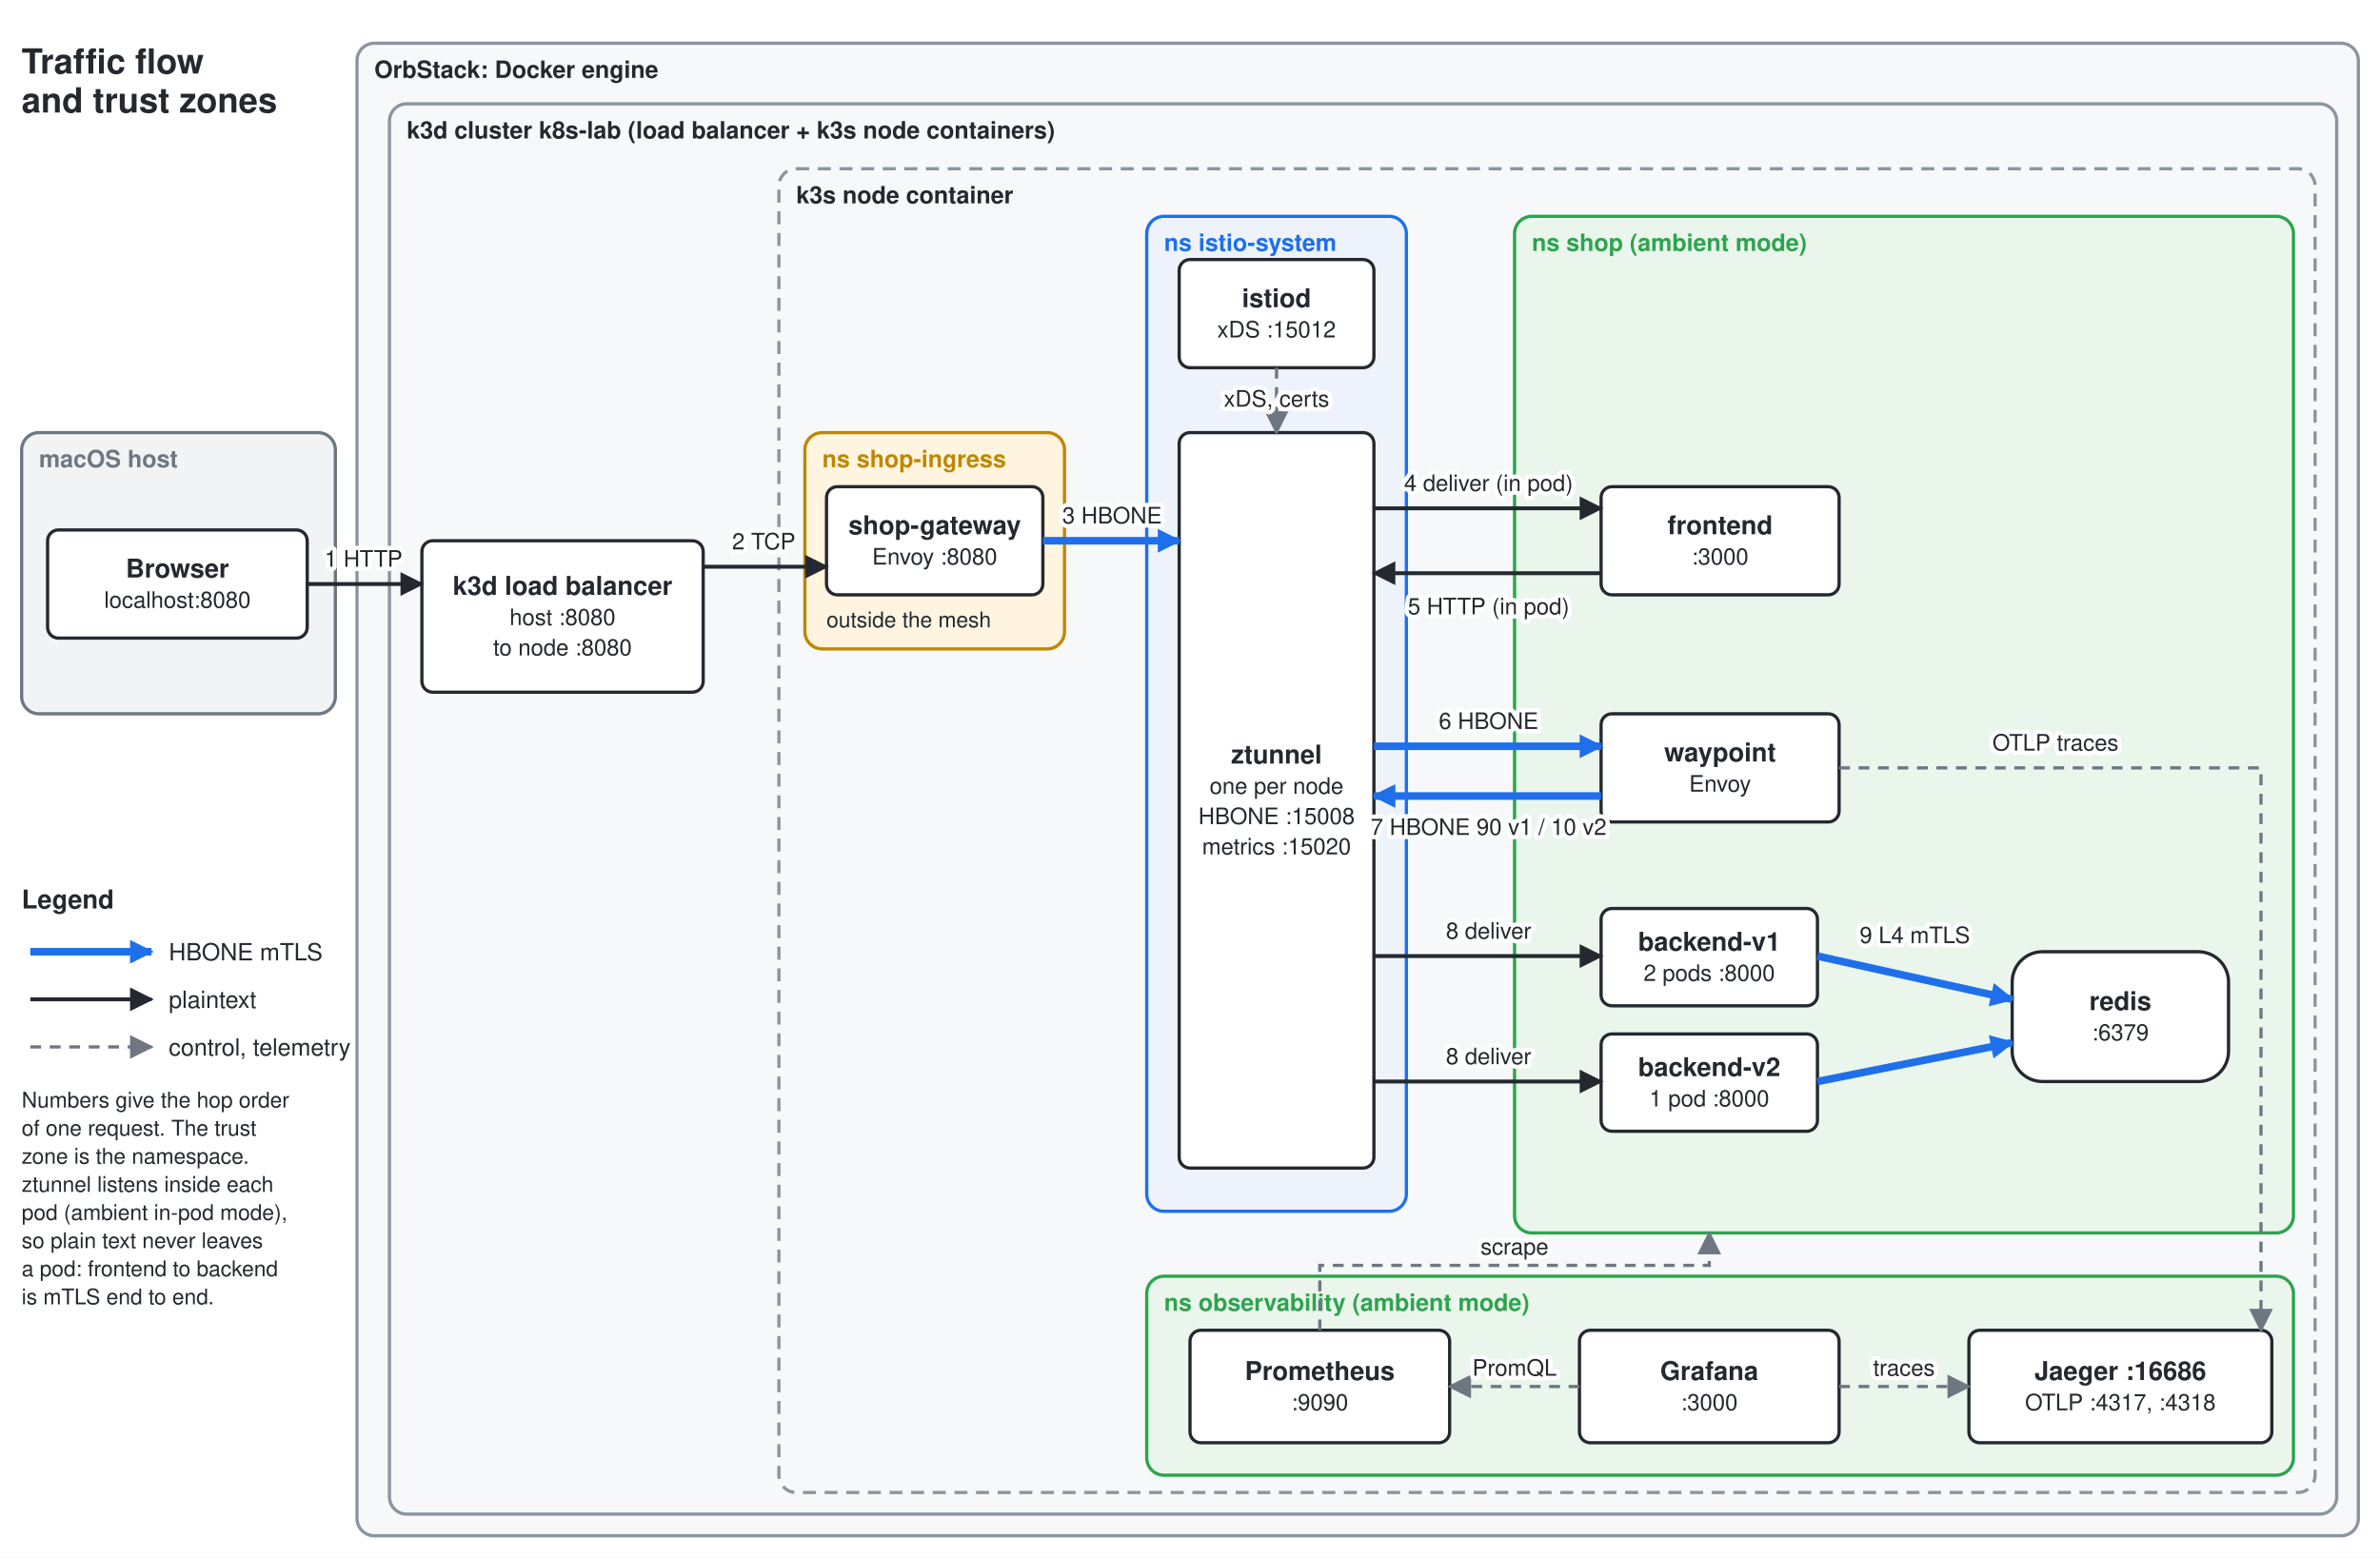
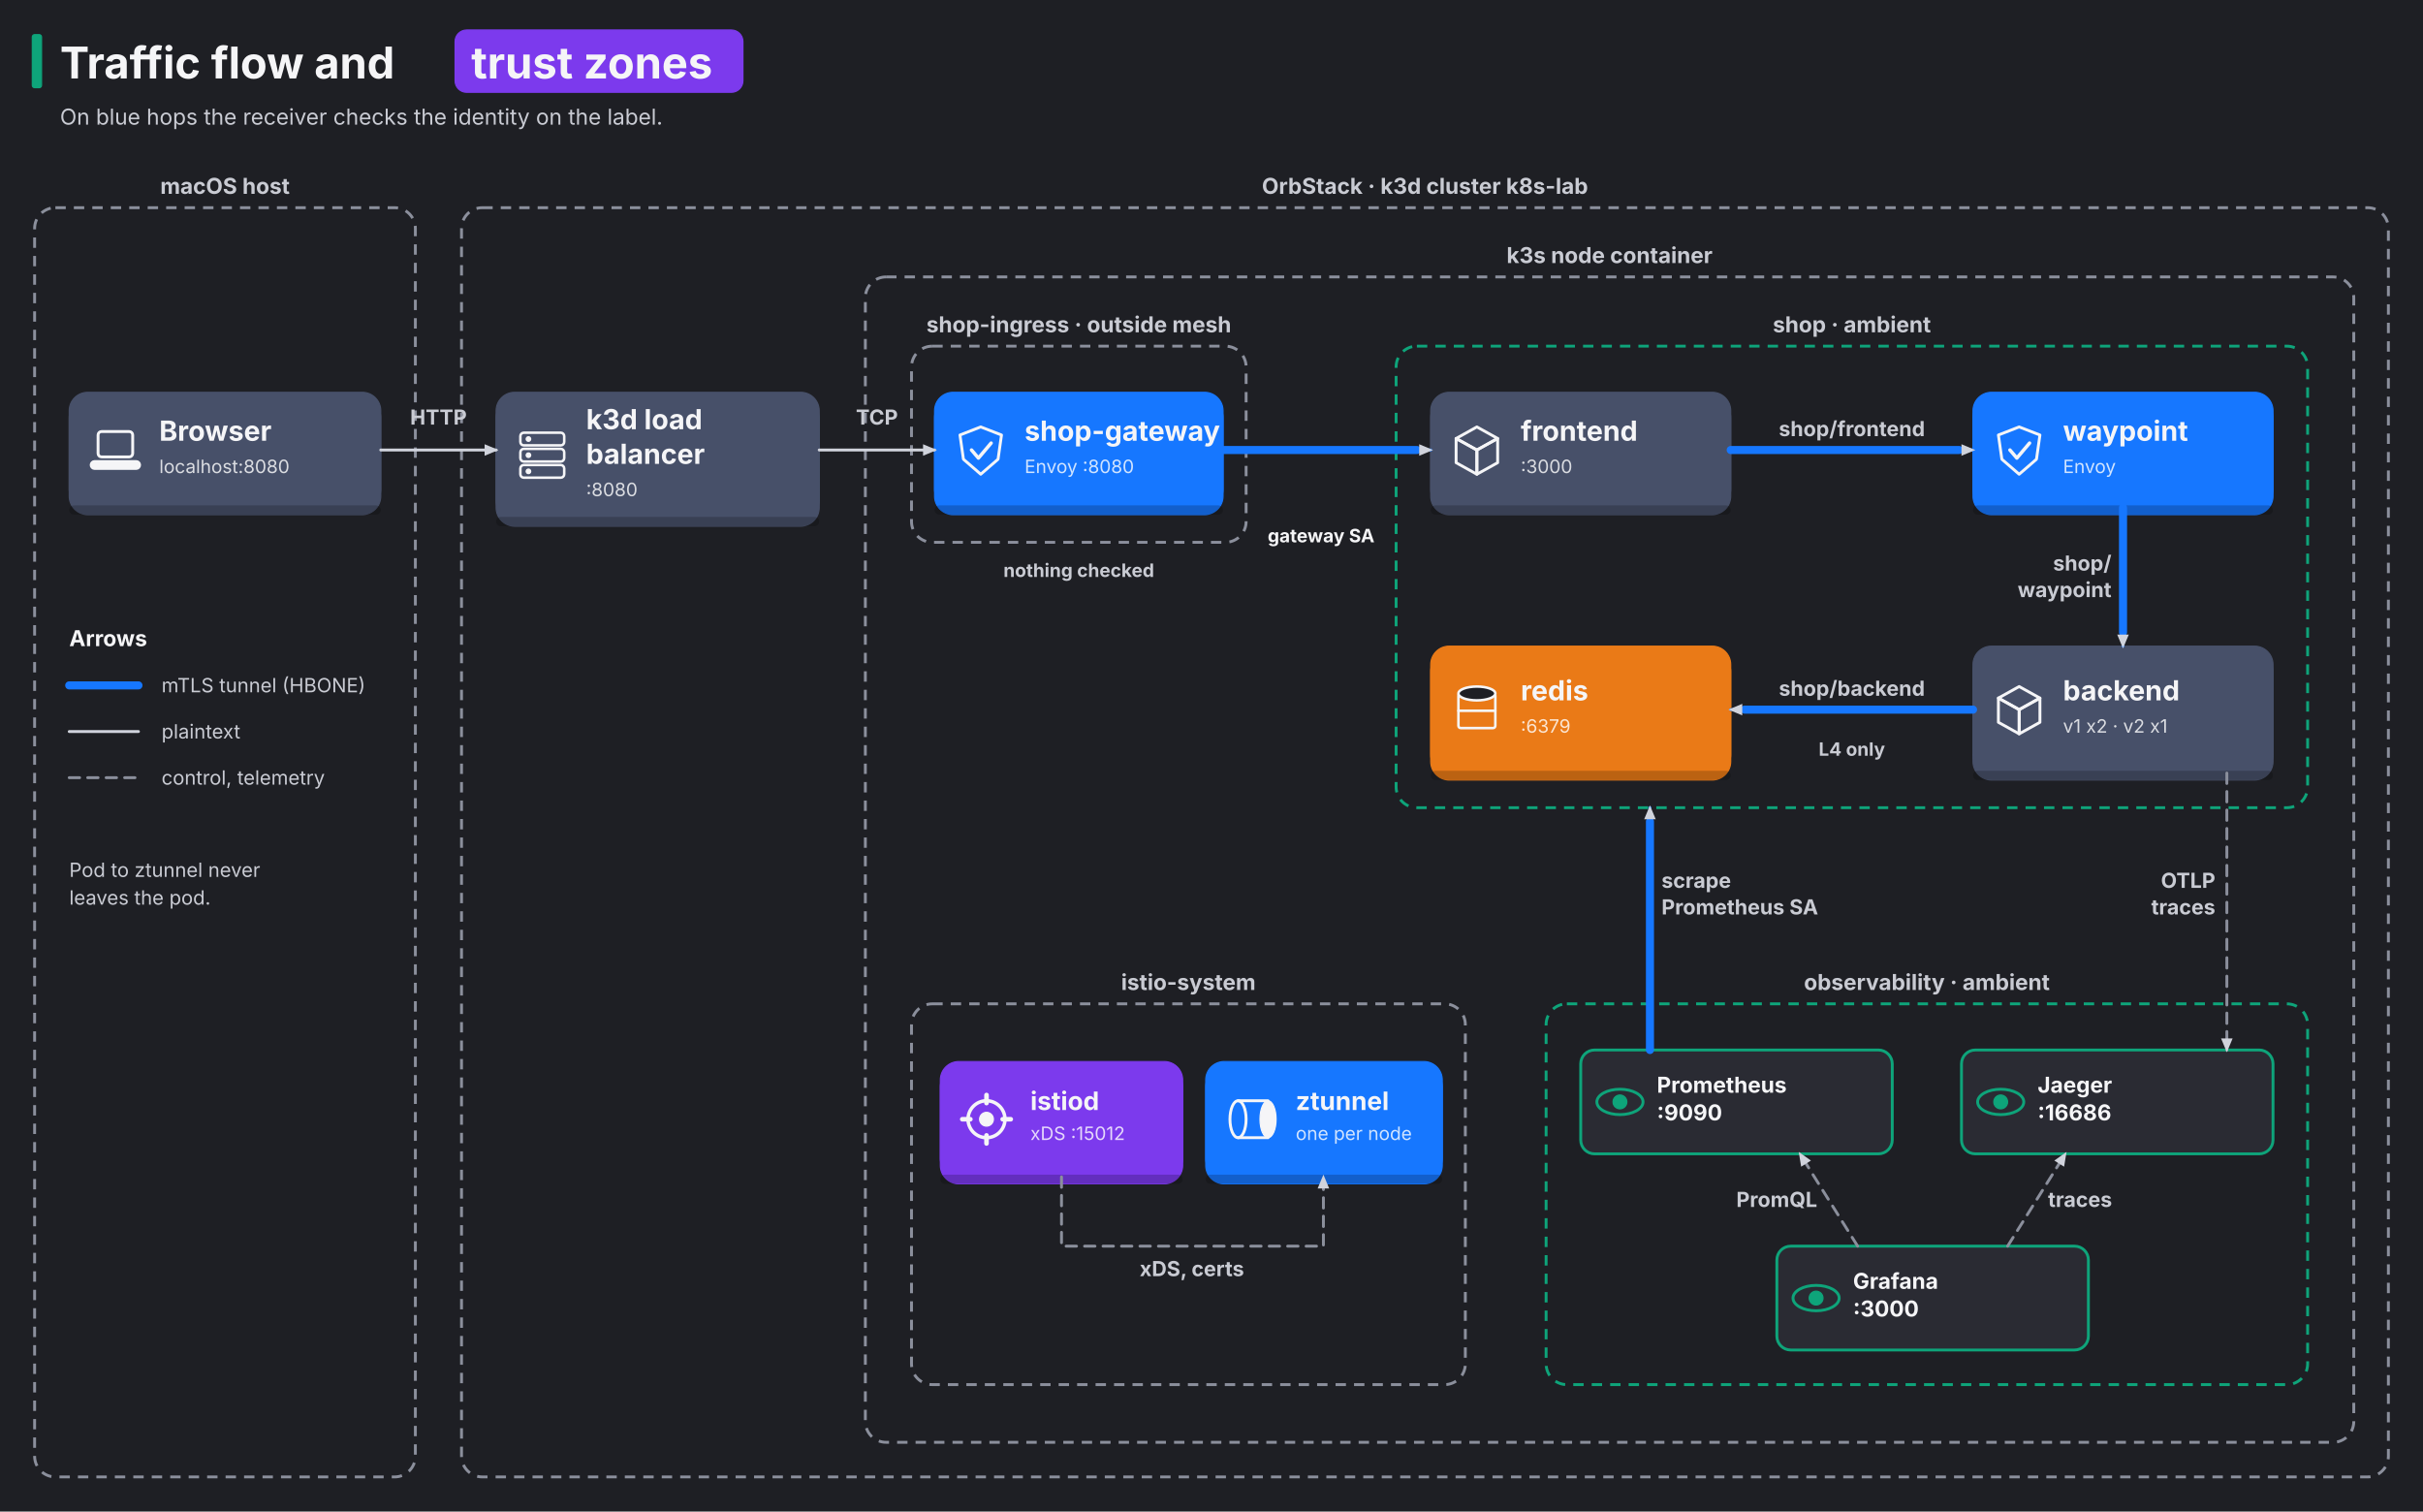
- <svg xmlns="http://www.w3.org/2000/svg" viewBox="0 0 1100 720" width="1100" height="720" role="img" aria-labelledby="t d" font-family="-apple-system, Helvetica, Arial, sans-serif">
+ <svg xmlns="http://www.w3.org/2000/svg" width="2100" height="1310" viewBox="0 0 2100 1310" font-family="Inter, -apple-system, 'Segoe UI', Helvetica, Arial, sans-serif">
+   <rect width="2100" height="1310" fill="#1e1f24" />
  <defs>
-     <marker id="a-mtls" viewBox="0 0 10 10" refX="9" refY="5" markerUnits="userSpaceOnUse" markerWidth="11" markerHeight="11" orient="auto-start-reverse">
-       <path d="M0,0 L10,5 L0,10 z" fill="#1f6feb" />
-     </marker>
-     <marker id="a-plain" viewBox="0 0 10 10" refX="9" refY="5" markerUnits="userSpaceOnUse" markerWidth="11" markerHeight="11" orient="auto-start-reverse">
-       <path d="M0,0 L10,5 L0,10 z" fill="#24292f" />
-     </marker>
-     <marker id="a-tele" viewBox="0 0 10 10" refX="9" refY="5" markerUnits="userSpaceOnUse" markerWidth="11" markerHeight="11" orient="auto-start-reverse">
-       <path d="M0,0 L10,5 L0,10 z" fill="#6e7781" />
+     <marker id="h" markerWidth="12" markerHeight="10" refX="10" refY="5" orient="auto" markerUnits="userSpaceOnUse">
+       <path d="M0,0 L12,5 L0,10 z" fill="#d0d3dc" />
    </marker>
  </defs>
-   <rect width="1100" height="720" fill="#ffffff" />
-   <rect x="165" y="20" width="925" height="690" rx="8" fill="#f6f8fa" stroke="#8c959f" stroke-width="1.5" />
-   <text x="173" y="36" font-size="11" font-weight="700" fill="#24292f">OrbStack: Docker engine</text>
-   <rect x="180" y="48" width="900" height="652" rx="8" fill="#f6f8fa" stroke="#8c959f" stroke-width="1.5" />
-   <text x="188" y="64" font-size="11" font-weight="700" fill="#24292f">k3d cluster k8s-lab (load balancer + k3s node containers)</text>
-   <rect x="360" y="78" width="710" height="612" rx="8" fill="#f6f8fa" stroke="#8c959f" stroke-width="1.5" stroke-dasharray="6 4" />
-   <text x="368" y="94" font-size="11" font-weight="700" fill="#24292f">k3s node container</text>
-   <rect x="10" y="200" width="145" height="130" rx="8" fill="#f1f3f5" stroke="#6e7781" stroke-width="1.5" />
-   <text x="18" y="216" font-size="11" font-weight="700" fill="#6e7781">macOS host</text>
-   <rect x="372" y="200" width="120" height="100" rx="8" fill="#fff4e0" stroke="#bf8700" stroke-width="1.5" />
-   <text x="380" y="216" font-size="11" font-weight="700" fill="#bf8700">ns shop-ingress</text>
-   <rect x="530" y="100" width="120" height="460" rx="8" fill="#eef3fb" stroke="#1f6feb" stroke-width="1.5" />
-   <text x="538" y="116" font-size="11" font-weight="700" fill="#1f6feb">ns istio-system</text>
-   <rect x="700" y="100" width="360" height="470" rx="8" fill="#eaf5ec" stroke="#2da44e" stroke-width="1.5" />
-   <text x="708" y="116" font-size="11" font-weight="700" fill="#2da44e">ns shop (ambient mode)</text>
-   <rect x="530" y="590" width="530" height="92" rx="8" fill="#eaf5ec" stroke="#2da44e" stroke-width="1.5" />
-   <text x="538" y="606" font-size="11" font-weight="700" fill="#2da44e">ns observability (ambient mode)</text>
-   <rect x="22" y="245" width="120" height="50" rx="5" fill="#fff" stroke="#24292f" stroke-width="1.5" />
-   <text x="82.0" y="267.0" font-size="12" font-weight="700" text-anchor="middle" fill="#24292f">Browser</text>
-   <text x="82.0" y="281.0" font-size="10.5" font-weight="400" text-anchor="middle" fill="#24292f">localhost:8080</text>
-   <rect x="195" y="250" width="130" height="70" rx="5" fill="#fff" stroke="#24292f" stroke-width="1.5" />
-   <text x="260.0" y="275.0" font-size="12" font-weight="700" text-anchor="middle" fill="#24292f">k3d load balancer</text>
-   <text x="260.0" y="289.0" font-size="10.5" font-weight="400" text-anchor="middle" fill="#24292f">host :8080</text>
-   <text x="260.0" y="303.0" font-size="10.5" font-weight="400" text-anchor="middle" fill="#24292f">to node :8080</text>
-   <rect x="382" y="225" width="100" height="50" rx="5" fill="#fff" stroke="#24292f" stroke-width="1.5" />
-   <text x="432.0" y="247.0" font-size="12" font-weight="700" text-anchor="middle" fill="#24292f">shop-gateway</text>
-   <text x="432.0" y="261.0" font-size="10.5" font-weight="400" text-anchor="middle" fill="#24292f">Envoy :8080</text>
-   <rect x="545" y="120" width="90" height="50" rx="5" fill="#fff" stroke="#24292f" stroke-width="1.5" />
-   <text x="590.0" y="142.0" font-size="12" font-weight="700" text-anchor="middle" fill="#24292f">istiod</text>
-   <text x="590.0" y="156.0" font-size="10.5" font-weight="400" text-anchor="middle" fill="#24292f">xDS :15012</text>
-   <rect x="545" y="200" width="90" height="340" rx="5" fill="#fff" stroke="#24292f" stroke-width="1.5" />
-   <text x="590.0" y="353.0" font-size="12" font-weight="700" text-anchor="middle" fill="#24292f">ztunnel</text>
-   <text x="590.0" y="367.0" font-size="10.5" font-weight="400" text-anchor="middle" fill="#24292f">one per node</text>
-   <text x="590.0" y="381.0" font-size="10.5" font-weight="400" text-anchor="middle" fill="#24292f">HBONE :15008</text>
-   <text x="590.0" y="395.0" font-size="10.5" font-weight="400" text-anchor="middle" fill="#24292f">metrics :15020</text>
-   <rect x="740" y="225" width="110" height="50" rx="5" fill="#fff" stroke="#24292f" stroke-width="1.5" />
-   <text x="795.0" y="247.0" font-size="12" font-weight="700" text-anchor="middle" fill="#24292f">frontend</text>
-   <text x="795.0" y="261.0" font-size="10.5" font-weight="400" text-anchor="middle" fill="#24292f">:3000</text>
-   <rect x="740" y="330" width="110" height="50" rx="5" fill="#fff" stroke="#24292f" stroke-width="1.5" />
-   <text x="795.0" y="352.0" font-size="12" font-weight="700" text-anchor="middle" fill="#24292f">waypoint</text>
-   <text x="795.0" y="366.0" font-size="10.5" font-weight="400" text-anchor="middle" fill="#24292f">Envoy</text>
-   <rect x="740" y="420" width="100" height="45" rx="5" fill="#fff" stroke="#24292f" stroke-width="1.5" />
-   <text x="790.0" y="439.5" font-size="12" font-weight="700" text-anchor="middle" fill="#24292f">backend-v1</text>
-   <text x="790.0" y="453.5" font-size="10.5" font-weight="400" text-anchor="middle" fill="#24292f">2 pods :8000</text>
-   <rect x="740" y="478" width="100" height="45" rx="5" fill="#fff" stroke="#24292f" stroke-width="1.5" />
-   <text x="790.0" y="497.5" font-size="12" font-weight="700" text-anchor="middle" fill="#24292f">backend-v2</text>
-   <text x="790.0" y="511.5" font-size="10.5" font-weight="400" text-anchor="middle" fill="#24292f">1 pod :8000</text>
-   <rect x="930" y="440" width="100" height="60" rx="14" fill="#fff" stroke="#24292f" stroke-width="1.5" />
-   <text x="980.0" y="467.0" font-size="12" font-weight="700" text-anchor="middle" fill="#24292f">redis</text>
-   <text x="980.0" y="481.0" font-size="10.5" font-weight="400" text-anchor="middle" fill="#24292f">:6379</text>
-   <rect x="550" y="615" width="120" height="52" rx="5" fill="#fff" stroke="#24292f" stroke-width="1.5" />
-   <text x="610.0" y="638.0" font-size="12" font-weight="700" text-anchor="middle" fill="#24292f">Prometheus</text>
-   <text x="610.0" y="652.0" font-size="10.5" font-weight="400" text-anchor="middle" fill="#24292f">:9090</text>
-   <rect x="730" y="615" width="120" height="52" rx="5" fill="#fff" stroke="#24292f" stroke-width="1.5" />
-   <text x="790.0" y="638.0" font-size="12" font-weight="700" text-anchor="middle" fill="#24292f">Grafana</text>
-   <text x="790.0" y="652.0" font-size="10.5" font-weight="400" text-anchor="middle" fill="#24292f">:3000</text>
-   <rect x="910" y="615" width="140" height="52" rx="5" fill="#fff" stroke="#24292f" stroke-width="1.5" />
-   <text x="980.0" y="638.0" font-size="12" font-weight="700" text-anchor="middle" fill="#24292f">Jaeger :16686</text>
-   <text x="980.0" y="652.0" font-size="10.5" font-weight="400" text-anchor="middle" fill="#24292f">OTLP :4317, :4318</text>
-   <polyline points="142,270 195,270" fill="none" stroke="#24292f" stroke-width="1.8" marker-end="url(#a-plain)" />
-   <text x="168" y="262" font-size="10.5" text-anchor="middle" fill="#24292f" stroke="#fff" stroke-width="4" paint-order="stroke" stroke-linejoin="round">1 HTTP</text>
-   <polyline points="325,262 382,262" fill="none" stroke="#24292f" stroke-width="1.8" marker-end="url(#a-plain)" />
-   <text x="353" y="254" font-size="10.5" text-anchor="middle" fill="#24292f" stroke="#fff" stroke-width="4" paint-order="stroke" stroke-linejoin="round">2 TCP</text>
-   <polyline points="482,250 545,250" fill="none" stroke="#1f6feb" stroke-width="3.5" marker-end="url(#a-mtls)" />
-   <text x="514" y="242" font-size="10.5" text-anchor="middle" fill="#24292f" stroke="#fff" stroke-width="4" paint-order="stroke" stroke-linejoin="round">3 HBONE</text>
-   <polyline points="635,235 740,235" fill="none" stroke="#24292f" stroke-width="1.8" marker-end="url(#a-plain)" />
-   <text x="688" y="227" font-size="10.5" text-anchor="middle" fill="#24292f" stroke="#fff" stroke-width="4" paint-order="stroke" stroke-linejoin="round">4 deliver (in pod)</text>
-   <polyline points="740,265 635,265" fill="none" stroke="#24292f" stroke-width="1.8" marker-end="url(#a-plain)" />
-   <text x="688" y="284" font-size="10.5" text-anchor="middle" fill="#24292f" stroke="#fff" stroke-width="4" paint-order="stroke" stroke-linejoin="round">5 HTTP (in pod)</text>
-   <polyline points="635,345 740,345" fill="none" stroke="#1f6feb" stroke-width="3.5" marker-end="url(#a-mtls)" />
-   <text x="688" y="337" font-size="10.5" text-anchor="middle" fill="#24292f" stroke="#fff" stroke-width="4" paint-order="stroke" stroke-linejoin="round">6 HBONE</text>
-   <polyline points="740,368 635,368" fill="none" stroke="#1f6feb" stroke-width="3.5" marker-end="url(#a-mtls)" />
-   <text x="688" y="386" font-size="10.5" text-anchor="middle" fill="#24292f" stroke="#fff" stroke-width="4" paint-order="stroke" stroke-linejoin="round">7 HBONE 90 v1 / 10 v2</text>
-   <polyline points="635,442 740,442" fill="none" stroke="#24292f" stroke-width="1.8" marker-end="url(#a-plain)" />
-   <text x="688" y="434" font-size="10.5" text-anchor="middle" fill="#24292f" stroke="#fff" stroke-width="4" paint-order="stroke" stroke-linejoin="round">8 deliver</text>
-   <polyline points="635,500 740,500" fill="none" stroke="#24292f" stroke-width="1.8" marker-end="url(#a-plain)" />
-   <text x="688" y="492" font-size="10.5" text-anchor="middle" fill="#24292f" stroke="#fff" stroke-width="4" paint-order="stroke" stroke-linejoin="round">8 deliver</text>
-   <polyline points="840,442 930,462" fill="none" stroke="#1f6feb" stroke-width="3.5" marker-end="url(#a-mtls)" />
-   <text x="885" y="436" font-size="10.5" text-anchor="middle" fill="#24292f" stroke="#fff" stroke-width="4" paint-order="stroke" stroke-linejoin="round">9 L4 mTLS</text>
-   <polyline points="840,500 930,482" fill="none" stroke="#1f6feb" stroke-width="3.5" marker-end="url(#a-mtls)" />
-   <polyline points="590,170 590,200" fill="none" stroke="#6e7781" stroke-width="1.5" stroke-dasharray="5 4" marker-end="url(#a-tele)" />
-   <text x="590" y="188" font-size="10.5" text-anchor="middle" fill="#24292f" stroke="#fff" stroke-width="4" paint-order="stroke" stroke-linejoin="round">xDS, certs</text>
-   <polyline points="850,355 1045,355 1045,615" fill="none" stroke="#6e7781" stroke-width="1.5" stroke-dasharray="5 4" marker-end="url(#a-tele)" />
-   <text x="950" y="347" font-size="10.5" text-anchor="middle" fill="#24292f" stroke="#fff" stroke-width="4" paint-order="stroke" stroke-linejoin="round">OTLP traces</text>
-   <polyline points="610,615 610,585 790,585 790,570" fill="none" stroke="#6e7781" stroke-width="1.5" stroke-dasharray="5 4" marker-end="url(#a-tele)" />
-   <text x="700" y="580" font-size="10.5" text-anchor="middle" fill="#24292f" stroke="#fff" stroke-width="4" paint-order="stroke" stroke-linejoin="round">scrape</text>
-   <polyline points="730,641 670,641" fill="none" stroke="#6e7781" stroke-width="1.5" stroke-dasharray="5 4" marker-end="url(#a-tele)" />
-   <text x="700" y="636" font-size="10.5" text-anchor="middle" fill="#24292f" stroke="#fff" stroke-width="4" paint-order="stroke" stroke-linejoin="round">PromQL</text>
-   <polyline points="850,641 910,641" fill="none" stroke="#6e7781" stroke-width="1.5" stroke-dasharray="5 4" marker-end="url(#a-tele)" />
-   <text x="880" y="636" font-size="10.5" text-anchor="middle" fill="#24292f" stroke="#fff" stroke-width="4" paint-order="stroke" stroke-linejoin="round">traces</text>
-   <polyline points="14,440 70,440" fill="none" stroke="#1f6feb" stroke-width="3.5" marker-end="url(#a-mtls)" />
-   <polyline points="14,462 70,462" fill="none" stroke="#24292f" stroke-width="1.8" marker-end="url(#a-plain)" />
-   <polyline points="14,484 70,484" fill="none" stroke="#6e7781" stroke-width="1.5" stroke-dasharray="5 4" marker-end="url(#a-tele)" />
-   <text x="10" y="34" font-size="16" font-weight="700" text-anchor="start" fill="#24292f">Traffic flow</text>
-   <text x="10" y="52" font-size="16" font-weight="700" text-anchor="start" fill="#24292f">and trust zones</text>
-   <text x="382" y="290" font-size="10" font-weight="400" text-anchor="start" fill="#24292f">outside the mesh</text>
-   <text x="10" y="420" font-size="12" font-weight="700" text-anchor="start" fill="#24292f">Legend</text>
-   <text x="78" y="444" font-size="11" font-weight="400" text-anchor="start" fill="#24292f">HBONE mTLS</text>
-   <text x="78" y="466" font-size="11" font-weight="400" text-anchor="start" fill="#24292f">plaintext</text>
-   <text x="78" y="488" font-size="11" font-weight="400" text-anchor="start" fill="#24292f">control, telemetry</text>
-   <text x="10" y="512" font-size="10" font-weight="400" text-anchor="start" fill="#24292f">Numbers give the hop order</text>
-   <text x="10" y="525" font-size="10" font-weight="400" text-anchor="start" fill="#24292f">of one request. The trust</text>
-   <text x="10" y="538" font-size="10" font-weight="400" text-anchor="start" fill="#24292f">zone is the namespace.</text>
-   <text x="10" y="551" font-size="10" font-weight="400" text-anchor="start" fill="#24292f">ztunnel listens inside each</text>
-   <text x="10" y="564" font-size="10" font-weight="400" text-anchor="start" fill="#24292f">pod (ambient in-pod mode),</text>
-   <text x="10" y="577" font-size="10" font-weight="400" text-anchor="start" fill="#24292f">so plain text never leaves</text>
-   <text x="10" y="590" font-size="10" font-weight="400" text-anchor="start" fill="#24292f">a pod: frontend to backend</text>
-   <text x="10" y="603" font-size="10" font-weight="400" text-anchor="start" fill="#24292f">is mTLS end to end.</text>
+   <rect x="28.0" y="30.0" width="8.0" height="46.0" rx="2" fill="#0ea47a" stroke="#0ea47a" stroke-width="1" />
+   <text x="52.0" y="68.0" font-size="38" fill="#f5f5f7" font-weight="700" text-anchor="start">Traffic flow and</text>
+   <rect x="394.4" y="26.0" width="249.5" height="54.0" rx="10" fill="#7c3aed" stroke="#7c3aed" stroke-width="1" />
+   <text x="408.4" y="68.0" font-size="38" fill="#f5f5f7" font-weight="700" text-anchor="start">trust zones</text>
+   <text x="52.0" y="108.0" font-size="19" fill="#c9cbd3" text-anchor="start">On blue hops the receiver checks the identity on the label.</text>
+   <rect x="30.0" y="180.0" width="330.0" height="1100.0" rx="18" fill="#00000000" stroke="#8b8f9c" stroke-width="2.5" stroke-dasharray="9 7" />
+   <text x="195.0" y="168.0" font-size="19" fill="#c9cbd3" font-weight="700" text-anchor="middle">macOS host</text>
+   <rect x="60.0" y="346.0" width="270.0" height="100.0" rx="16" fill="#475069" stroke="#475069" stroke-width="1" />
+   <rect x="60.0" y="340.0" width="270.0" height="100.0" rx="16" fill="#475069" stroke="#475069" stroke-width="1" />
+   <rect x="60.0" y="438.0" width="270.0" height="8.0" rx="4" fill="#00000033" stroke="#00000033" stroke-width="0" />
+   <rect x="85.0" y="374.0" width="30.0" height="22.0" rx="3" fill="none" stroke="#f5f5f7" stroke-width="2.5" />
+   <rect x="79.0" y="400.0" width="42.0" height="6.0" rx="3" fill="#f5f5f7" stroke="#f5f5f7" stroke-width="2.5" />
+   <text x="138.0" y="382.0" font-size="24" fill="#f5f5f7" font-weight="700" text-anchor="start">Browser</text>
+   <text x="138.0" y="410.0" font-size="16" fill="#ffffffcc" text-anchor="start">localhost:8080</text>
+   <text x="60.0" y="560.0" font-size="19" fill="#f5f5f7" font-weight="700" text-anchor="start">Arrows</text>
+   <polyline points="60.0,594.0 120.0,594.0" fill="none" stroke="#1677ff" stroke-width="7" stroke-linecap="round" stroke-linejoin="round" />
+   <text x="140.0" y="600.0" font-size="17" fill="#c9cbd3" text-anchor="start">mTLS tunnel (HBONE)</text>
+   <polyline points="60.0,634.0 120.0,634.0" fill="none" stroke="#d0d3dc" stroke-width="2.5" stroke-linecap="round" stroke-linejoin="round" />
+   <text x="140.0" y="640.0" font-size="17" fill="#c9cbd3" text-anchor="start">plaintext</text>
+   <polyline points="60.0,674.0 120.0,674.0" fill="none" stroke="#8b8f9c" stroke-width="2.5" stroke-linecap="round" stroke-linejoin="round" stroke-dasharray="9 7" />
+   <text x="140.0" y="680.0" font-size="17" fill="#c9cbd3" text-anchor="start">control, telemetry</text>
+   <text x="60.0" y="760.0" font-size="17" fill="#c9cbd3" text-anchor="start">Pod to ztunnel never</text>
+   <text x="60.0" y="784.0" font-size="17" fill="#c9cbd3" text-anchor="start">leaves the pod.</text>
+   <rect x="400.0" y="180.0" width="1670.0" height="1100.0" rx="18" fill="#00000000" stroke="#8b8f9c" stroke-width="2.5" stroke-dasharray="9 7" />
+   <text x="1235.0" y="168.0" font-size="19" fill="#c9cbd3" font-weight="700" text-anchor="middle">OrbStack · k3d cluster k8s-lab</text>
+   <rect x="430.0" y="346.0" width="280.0" height="110.0" rx="16" fill="#475069" stroke="#475069" stroke-width="1" />
+   <rect x="430.0" y="340.0" width="280.0" height="110.0" rx="16" fill="#475069" stroke="#475069" stroke-width="1" />
+   <rect x="430.0" y="448.0" width="280.0" height="8.0" rx="4" fill="#00000033" stroke="#00000033" stroke-width="0" />
+   <rect x="451.0" y="375.0" width="38.0" height="11.0" rx="3" fill="none" stroke="#f5f5f7" stroke-width="2.2" />
+   <ellipse cx="458.0" cy="380.5" rx="2" ry="2" fill="#f5f5f7" stroke="#f5f5f7" stroke-width="1" />
+   <rect x="451.0" y="389.0" width="38.0" height="11.0" rx="3" fill="none" stroke="#f5f5f7" stroke-width="2.2" />
+   <ellipse cx="458.0" cy="394.5" rx="2" ry="2" fill="#f5f5f7" stroke="#f5f5f7" stroke-width="1" />
+   <rect x="451.0" y="403.0" width="38.0" height="11.0" rx="3" fill="none" stroke="#f5f5f7" stroke-width="2.2" />
+   <ellipse cx="458.0" cy="408.5" rx="2" ry="2" fill="#f5f5f7" stroke="#f5f5f7" stroke-width="1" />
+   <text x="508.0" y="372.0" font-size="24" fill="#f5f5f7" font-weight="700" text-anchor="start">k3d load</text>
+   <text x="508.0" y="402.0" font-size="24" fill="#f5f5f7" font-weight="700" text-anchor="start">balancer</text>
+   <text x="508.0" y="430.0" font-size="16" fill="#ffffffcc" text-anchor="start">:8080</text>
+   <polyline points="330.0,390.0 430.0,390.0" fill="none" stroke="#d0d3dc" stroke-width="2.5" stroke-linecap="round" stroke-linejoin="round" marker-end="url(#h)" />
+   <text x="380.0" y="368.0" font-size="18" fill="#c9cbd3" font-weight="700" text-anchor="middle">HTTP</text>
+   <rect x="750.0" y="240.0" width="1290.0" height="1010.0" rx="18" fill="#00000000" stroke="#8b8f9c" stroke-width="2.5" stroke-dasharray="9 7" />
+   <text x="1395.0" y="228.0" font-size="19" fill="#c9cbd3" font-weight="700" text-anchor="middle">k3s node container</text>
+   <rect x="790.0" y="300.0" width="290.0" height="170.0" rx="18" fill="#00000000" stroke="#8b8f9c" stroke-width="2.5" stroke-dasharray="9 7" />
+   <text x="935.0" y="288.0" font-size="19" fill="#c9cbd3" font-weight="700" text-anchor="middle">shop-ingress · outside mesh</text>
+   <rect x="810.0" y="346.0" width="250.0" height="100.0" rx="16" fill="#1677ff" stroke="#1677ff" stroke-width="1" />
+   <rect x="810.0" y="340.0" width="250.0" height="100.0" rx="16" fill="#1677ff" stroke="#1677ff" stroke-width="1" />
+   <rect x="810.0" y="438.0" width="250.0" height="8.0" rx="4" fill="#00000033" stroke="#00000033" stroke-width="0" />
+   <polygon points="850.0,370.0 868.0,377.0 865.0,398.0 850.0,411.0 835.0,398.0 832.0,377.0" fill="none" stroke="#f5f5f7" stroke-width="2.5" stroke-linejoin="round" />
+   <polyline points="842.0,390.0 848.0,397.0 859.0,384.0" fill="none" stroke="#f5f5f7" stroke-width="3" stroke-linecap="round" stroke-linejoin="round" />
+   <text x="888.0" y="382.0" font-size="24" fill="#f5f5f7" font-weight="700" text-anchor="start">shop-gateway</text>
+   <text x="888.0" y="410.0" font-size="16" fill="#ffffffcc" text-anchor="start">Envoy :8080</text>
+   <polyline points="710.0,390.0 810.0,390.0" fill="none" stroke="#d0d3dc" stroke-width="2.5" stroke-linecap="round" stroke-linejoin="round" marker-end="url(#h)" />
+   <text x="760.0" y="368.0" font-size="18" fill="#c9cbd3" font-weight="700" text-anchor="middle">TCP</text>
+   <text x="935.0" y="500.0" font-size="16" fill="#c9cbd3" font-weight="700" text-anchor="middle">nothing checked</text>
+   <rect x="1210.0" y="300.0" width="790.0" height="400.0" rx="18" fill="#00000000" stroke="#0ea47a" stroke-width="2.5" stroke-dasharray="9 7" />
+   <text x="1605.0" y="288.0" font-size="19" fill="#c9cbd3" font-weight="700" text-anchor="middle">shop · ambient</text>
+   <rect x="1240.0" y="346.0" width="260.0" height="100.0" rx="16" fill="#475069" stroke="#475069" stroke-width="1" />
+   <rect x="1240.0" y="340.0" width="260.0" height="100.0" rx="16" fill="#475069" stroke="#475069" stroke-width="1" />
+   <rect x="1240.0" y="438.0" width="260.0" height="8.0" rx="4" fill="#00000033" stroke="#00000033" stroke-width="0" />
+   <polygon points="1280.0,370.0 1298.0,380.0 1280.0,390.0 1262.0,380.0" fill="none" stroke="#f5f5f7" stroke-width="2.5" stroke-linejoin="round" />
+   <polygon points="1262.0,380.0 1280.0,390.0 1280.0,411.0 1262.0,401.0" fill="none" stroke="#f5f5f7" stroke-width="2.5" stroke-linejoin="round" />
+   <polygon points="1298.0,380.0 1280.0,390.0 1280.0,411.0 1298.0,401.0" fill="none" stroke="#f5f5f7" stroke-width="2.5" stroke-linejoin="round" />
+   <text x="1318.0" y="382.0" font-size="24" fill="#f5f5f7" font-weight="700" text-anchor="start">frontend</text>
+   <text x="1318.0" y="410.0" font-size="16" fill="#ffffffcc" text-anchor="start">:3000</text>
+   <rect x="1710.0" y="346.0" width="260.0" height="100.0" rx="16" fill="#1677ff" stroke="#1677ff" stroke-width="1" />
+   <rect x="1710.0" y="340.0" width="260.0" height="100.0" rx="16" fill="#1677ff" stroke="#1677ff" stroke-width="1" />
+   <rect x="1710.0" y="438.0" width="260.0" height="8.0" rx="4" fill="#00000033" stroke="#00000033" stroke-width="0" />
+   <polygon points="1750.0,370.0 1768.0,377.0 1765.0,398.0 1750.0,411.0 1735.0,398.0 1732.0,377.0" fill="none" stroke="#f5f5f7" stroke-width="2.5" stroke-linejoin="round" />
+   <polyline points="1742.0,390.0 1748.0,397.0 1759.0,384.0" fill="none" stroke="#f5f5f7" stroke-width="3" stroke-linecap="round" stroke-linejoin="round" />
+   <text x="1788.0" y="382.0" font-size="24" fill="#f5f5f7" font-weight="700" text-anchor="start">waypoint</text>
+   <text x="1788.0" y="410.0" font-size="16" fill="#ffffffcc" text-anchor="start">Envoy</text>
+   <rect x="1710.0" y="566.0" width="260.0" height="110.0" rx="16" fill="#475069" stroke="#475069" stroke-width="1" />
+   <rect x="1710.0" y="560.0" width="260.0" height="110.0" rx="16" fill="#475069" stroke="#475069" stroke-width="1" />
+   <rect x="1710.0" y="668.0" width="260.0" height="8.0" rx="4" fill="#00000033" stroke="#00000033" stroke-width="0" />
+   <polygon points="1750.0,595.0 1768.0,605.0 1750.0,615.0 1732.0,605.0" fill="none" stroke="#f5f5f7" stroke-width="2.5" stroke-linejoin="round" />
+   <polygon points="1732.0,605.0 1750.0,615.0 1750.0,636.0 1732.0,626.0" fill="none" stroke="#f5f5f7" stroke-width="2.5" stroke-linejoin="round" />
+   <polygon points="1768.0,605.0 1750.0,615.0 1750.0,636.0 1768.0,626.0" fill="none" stroke="#f5f5f7" stroke-width="2.5" stroke-linejoin="round" />
+   <text x="1788.0" y="607.0" font-size="24" fill="#f5f5f7" font-weight="700" text-anchor="start">backend</text>
+   <text x="1788.0" y="635.0" font-size="16" fill="#ffffffcc" text-anchor="start">v1 x2 · v2 x1</text>
+   <rect x="1240.0" y="566.0" width="260.0" height="110.0" rx="16" fill="#ea7a17" stroke="#ea7a17" stroke-width="1" />
+   <rect x="1240.0" y="560.0" width="260.0" height="110.0" rx="16" fill="#ea7a17" stroke="#ea7a17" stroke-width="1" />
+   <rect x="1240.0" y="668.0" width="260.0" height="8.0" rx="4" fill="#00000033" stroke="#00000033" stroke-width="0" />
+   <rect x="1264.0" y="601.0" width="32.0" height="30.0" rx="2" fill="none" stroke="#f5f5f7" stroke-width="2.2" />
+   <ellipse cx="1280.0" cy="601.0" rx="16" ry="6" fill="#1e1f24" stroke="#f5f5f7" stroke-width="2.2" />
+   <polyline points="1264.0,616.0 1296.0,616.0" fill="none" stroke="#f5f5f7" stroke-width="2.2" stroke-linecap="round" stroke-linejoin="round" />
+   <text x="1318.0" y="607.0" font-size="24" fill="#f5f5f7" font-weight="700" text-anchor="start">redis</text>
+   <text x="1318.0" y="635.0" font-size="16" fill="#ffffffcc" text-anchor="start">:6379</text>
+   <polyline points="1060.0,390.0 1228.0,390.0" fill="none" stroke="#1677ff" stroke-width="7" stroke-linecap="round" stroke-linejoin="round" />
+   <polyline points="1060.0,390.0 1240.0,390.0" fill="none" stroke="#1677ff" stroke-width="2.5" stroke-linecap="round" stroke-linejoin="round" marker-end="url(#h)" />
+   <text x="1145.0" y="470.0" font-size="16" fill="#f5f5f7" font-weight="700" text-anchor="middle">gateway SA</text>
+   <polyline points="1500.0,390.0 1698.0,390.0" fill="none" stroke="#1677ff" stroke-width="7" stroke-linecap="round" stroke-linejoin="round" />
+   <polyline points="1500.0,390.0 1710.0,390.0" fill="none" stroke="#1677ff" stroke-width="2.5" stroke-linecap="round" stroke-linejoin="round" marker-end="url(#h)" />
+   <text x="1605.0" y="378.0" font-size="18" fill="#c9cbd3" font-weight="700" text-anchor="middle">shop/frontend</text>
+   <polyline points="1840.0,440.0 1840.0,548.0" fill="none" stroke="#1677ff" stroke-width="7" stroke-linecap="round" stroke-linejoin="round" />
+   <polyline points="1840.0,440.0 1840.0,560.0" fill="none" stroke="#1677ff" stroke-width="2.5" stroke-linecap="round" stroke-linejoin="round" marker-end="url(#h)" />
+   <text x="1830.0" y="494.5" font-size="18" fill="#c9cbd3" font-weight="700" text-anchor="end">shop/</text>
+   <text x="1830.0" y="517.5" font-size="18" fill="#c9cbd3" font-weight="700" text-anchor="end">waypoint</text>
+   <polyline points="1710.0,615.0 1512.0,615.0" fill="none" stroke="#1677ff" stroke-width="7" stroke-linecap="round" stroke-linejoin="round" />
+   <polyline points="1710.0,615.0 1500.0,615.0" fill="none" stroke="#1677ff" stroke-width="2.5" stroke-linecap="round" stroke-linejoin="round" marker-end="url(#h)" />
+   <text x="1605.0" y="603.0" font-size="18" fill="#c9cbd3" font-weight="700" text-anchor="middle">shop/backend</text>
+   <text x="1605.0" y="655.0" font-size="16" fill="#c9cbd3" font-weight="700" text-anchor="middle">L4 only</text>
+   <rect x="790.0" y="870.0" width="480.0" height="330.0" rx="18" fill="#00000000" stroke="#8b8f9c" stroke-width="2.5" stroke-dasharray="9 7" />
+   <text x="1030.0" y="858.0" font-size="19" fill="#c9cbd3" font-weight="700" text-anchor="middle">istio-system</text>
+   <rect x="815.0" y="926.0" width="210.0" height="100.0" rx="16" fill="#7c3aed" stroke="#7c3aed" stroke-width="1" />
+   <rect x="815.0" y="920.0" width="210.0" height="100.0" rx="16" fill="#7c3aed" stroke="#7c3aed" stroke-width="1" />
+   <rect x="815.0" y="1018.0" width="210.0" height="8.0" rx="4" fill="#00000033" stroke="#00000033" stroke-width="0" />
+   <ellipse cx="855.0" cy="970.0" rx="16" ry="16" fill="none" stroke="#f5f5f7" stroke-width="3" />
+   <ellipse cx="855.0" cy="970.0" rx="6" ry="6" fill="#f5f5f7" stroke="#f5f5f7" stroke-width="1" />
+   <polyline points="855.0,949.0 855.0,956.0" fill="none" stroke="#f5f5f7" stroke-width="4" stroke-linecap="round" stroke-linejoin="round" />
+   <polyline points="855.0,984.0 855.0,991.0" fill="none" stroke="#f5f5f7" stroke-width="4" stroke-linecap="round" stroke-linejoin="round" />
+   <polyline points="834.0,970.0 841.0,970.0" fill="none" stroke="#f5f5f7" stroke-width="4" stroke-linecap="round" stroke-linejoin="round" />
+   <polyline points="869.0,970.0 876.0,970.0" fill="none" stroke="#f5f5f7" stroke-width="4" stroke-linecap="round" stroke-linejoin="round" />
+   <text x="893.0" y="962.0" font-size="22" fill="#f5f5f7" font-weight="700" text-anchor="start">istiod</text>
+   <text x="893.0" y="988.0" font-size="16" fill="#ffffffcc" text-anchor="start">xDS :15012</text>
+   <rect x="1045.0" y="926.0" width="205.0" height="100.0" rx="16" fill="#1677ff" stroke="#1677ff" stroke-width="1" />
+   <rect x="1045.0" y="920.0" width="205.0" height="100.0" rx="16" fill="#1677ff" stroke="#1677ff" stroke-width="1" />
+   <rect x="1045.0" y="1018.0" width="205.0" height="8.0" rx="4" fill="#00000033" stroke="#00000033" stroke-width="0" />
+   <ellipse cx="1073.0" cy="970.0" rx="7" ry="16" fill="none" stroke="#f5f5f7" stroke-width="2.5" />
+   <polyline points="1073.0,954.0 1099.0,954.0" fill="none" stroke="#f5f5f7" stroke-width="2.5" stroke-linecap="round" stroke-linejoin="round" />
+   <polyline points="1073.0,986.0 1099.0,986.0" fill="none" stroke="#f5f5f7" stroke-width="2.5" stroke-linecap="round" stroke-linejoin="round" />
+   <ellipse cx="1099.0" cy="970.0" rx="7" ry="16" fill="#f5f5f7" stroke="#f5f5f7" stroke-width="1" />
+   <text x="1123.0" y="962.0" font-size="22" fill="#f5f5f7" font-weight="700" text-anchor="start">ztunnel</text>
+   <text x="1123.0" y="988.0" font-size="16" fill="#ffffffcc" text-anchor="start">one per node</text>
+   <polyline points="920.0,1020.0 920.0,1080.0 1147.0,1080.0 1147.0,1020.0" fill="none" stroke="#8b8f9c" stroke-width="2.5" stroke-linecap="round" stroke-linejoin="round" stroke-dasharray="9 7" marker-end="url(#h)" />
+   <text x="1033.0" y="1106.0" font-size="18" fill="#c9cbd3" font-weight="700" text-anchor="middle">xDS, certs</text>
+   <rect x="1340.0" y="870.0" width="660.0" height="330.0" rx="18" fill="#00000000" stroke="#0ea47a" stroke-width="2.5" stroke-dasharray="9 7" />
+   <text x="1670.0" y="858.0" font-size="19" fill="#c9cbd3" font-weight="700" text-anchor="middle">observability · ambient</text>
+   <rect x="1370.0" y="910.0" width="270.0" height="90.0" rx="12" fill="#2a2b33" stroke="#0ea47a" stroke-width="2.5" />
+   <ellipse cx="1404.0" cy="955.0" rx="20" ry="11" fill="none" stroke="#0ea47a" stroke-width="2.5" />
+   <ellipse cx="1404.0" cy="955.0" rx="6" ry="6" fill="#0ea47a" stroke="#0ea47a" stroke-width="1" />
+   <text x="1436.0" y="947.0" font-size="19" fill="#f5f5f7" font-weight="700" text-anchor="start">Prometheus</text>
+   <text x="1436.0" y="971.0" font-size="19" fill="#f5f5f7" font-weight="700" text-anchor="start">:9090</text>
+   <rect x="1700.0" y="910.0" width="270.0" height="90.0" rx="12" fill="#2a2b33" stroke="#0ea47a" stroke-width="2.5" />
+   <ellipse cx="1734.0" cy="955.0" rx="20" ry="11" fill="none" stroke="#0ea47a" stroke-width="2.5" />
+   <ellipse cx="1734.0" cy="955.0" rx="6" ry="6" fill="#0ea47a" stroke="#0ea47a" stroke-width="1" />
+   <text x="1766.0" y="947.0" font-size="19" fill="#f5f5f7" font-weight="700" text-anchor="start">Jaeger</text>
+   <text x="1766.0" y="971.0" font-size="19" fill="#f5f5f7" font-weight="700" text-anchor="start">:16686</text>
+   <rect x="1540.0" y="1080.0" width="270.0" height="90.0" rx="12" fill="#2a2b33" stroke="#0ea47a" stroke-width="2.5" />
+   <ellipse cx="1574.0" cy="1125.0" rx="20" ry="11" fill="none" stroke="#0ea47a" stroke-width="2.5" />
+   <ellipse cx="1574.0" cy="1125.0" rx="6" ry="6" fill="#0ea47a" stroke="#0ea47a" stroke-width="1" />
+   <text x="1606.0" y="1117.0" font-size="19" fill="#f5f5f7" font-weight="700" text-anchor="start">Grafana</text>
+   <text x="1606.0" y="1141.0" font-size="19" fill="#f5f5f7" font-weight="700" text-anchor="start">:3000</text>
+   <polyline points="1610.0,1080.0 1560.0,1000.0" fill="none" stroke="#8b8f9c" stroke-width="2.5" stroke-linecap="round" stroke-linejoin="round" stroke-dasharray="9 7" marker-end="url(#h)" />
+   <text x="1575.0" y="1046.0" font-size="18" fill="#c9cbd3" font-weight="700" text-anchor="end">PromQL</text>
+   <polyline points="1740.0,1080.0 1790.0,1000.0" fill="none" stroke="#8b8f9c" stroke-width="2.5" stroke-linecap="round" stroke-linejoin="round" stroke-dasharray="9 7" marker-end="url(#h)" />
+   <text x="1775.0" y="1046.0" font-size="18" fill="#c9cbd3" font-weight="700" text-anchor="start">traces</text>
+   <polyline points="1430.0,910.0 1430.0,712.0" fill="none" stroke="#1677ff" stroke-width="7" stroke-linecap="round" stroke-linejoin="round" />
+   <polyline points="1430.0,910.0 1430.0,700.0" fill="none" stroke="#1677ff" stroke-width="2.5" stroke-linecap="round" stroke-linejoin="round" marker-end="url(#h)" />
+   <text x="1440.0" y="769.5" font-size="18" fill="#c9cbd3" font-weight="700" text-anchor="start">scrape</text>
+   <text x="1440.0" y="792.5" font-size="18" fill="#c9cbd3" font-weight="700" text-anchor="start">Prometheus SA</text>
+   <polyline points="1930.0,670.0 1930.0,910.0" fill="none" stroke="#8b8f9c" stroke-width="2.5" stroke-linecap="round" stroke-linejoin="round" stroke-dasharray="9 7" marker-end="url(#h)" />
+   <text x="1920.0" y="769.5" font-size="18" fill="#c9cbd3" font-weight="700" text-anchor="end">OTLP</text>
+   <text x="1920.0" y="792.5" font-size="18" fill="#c9cbd3" font-weight="700" text-anchor="end">traces</text>
</svg>
